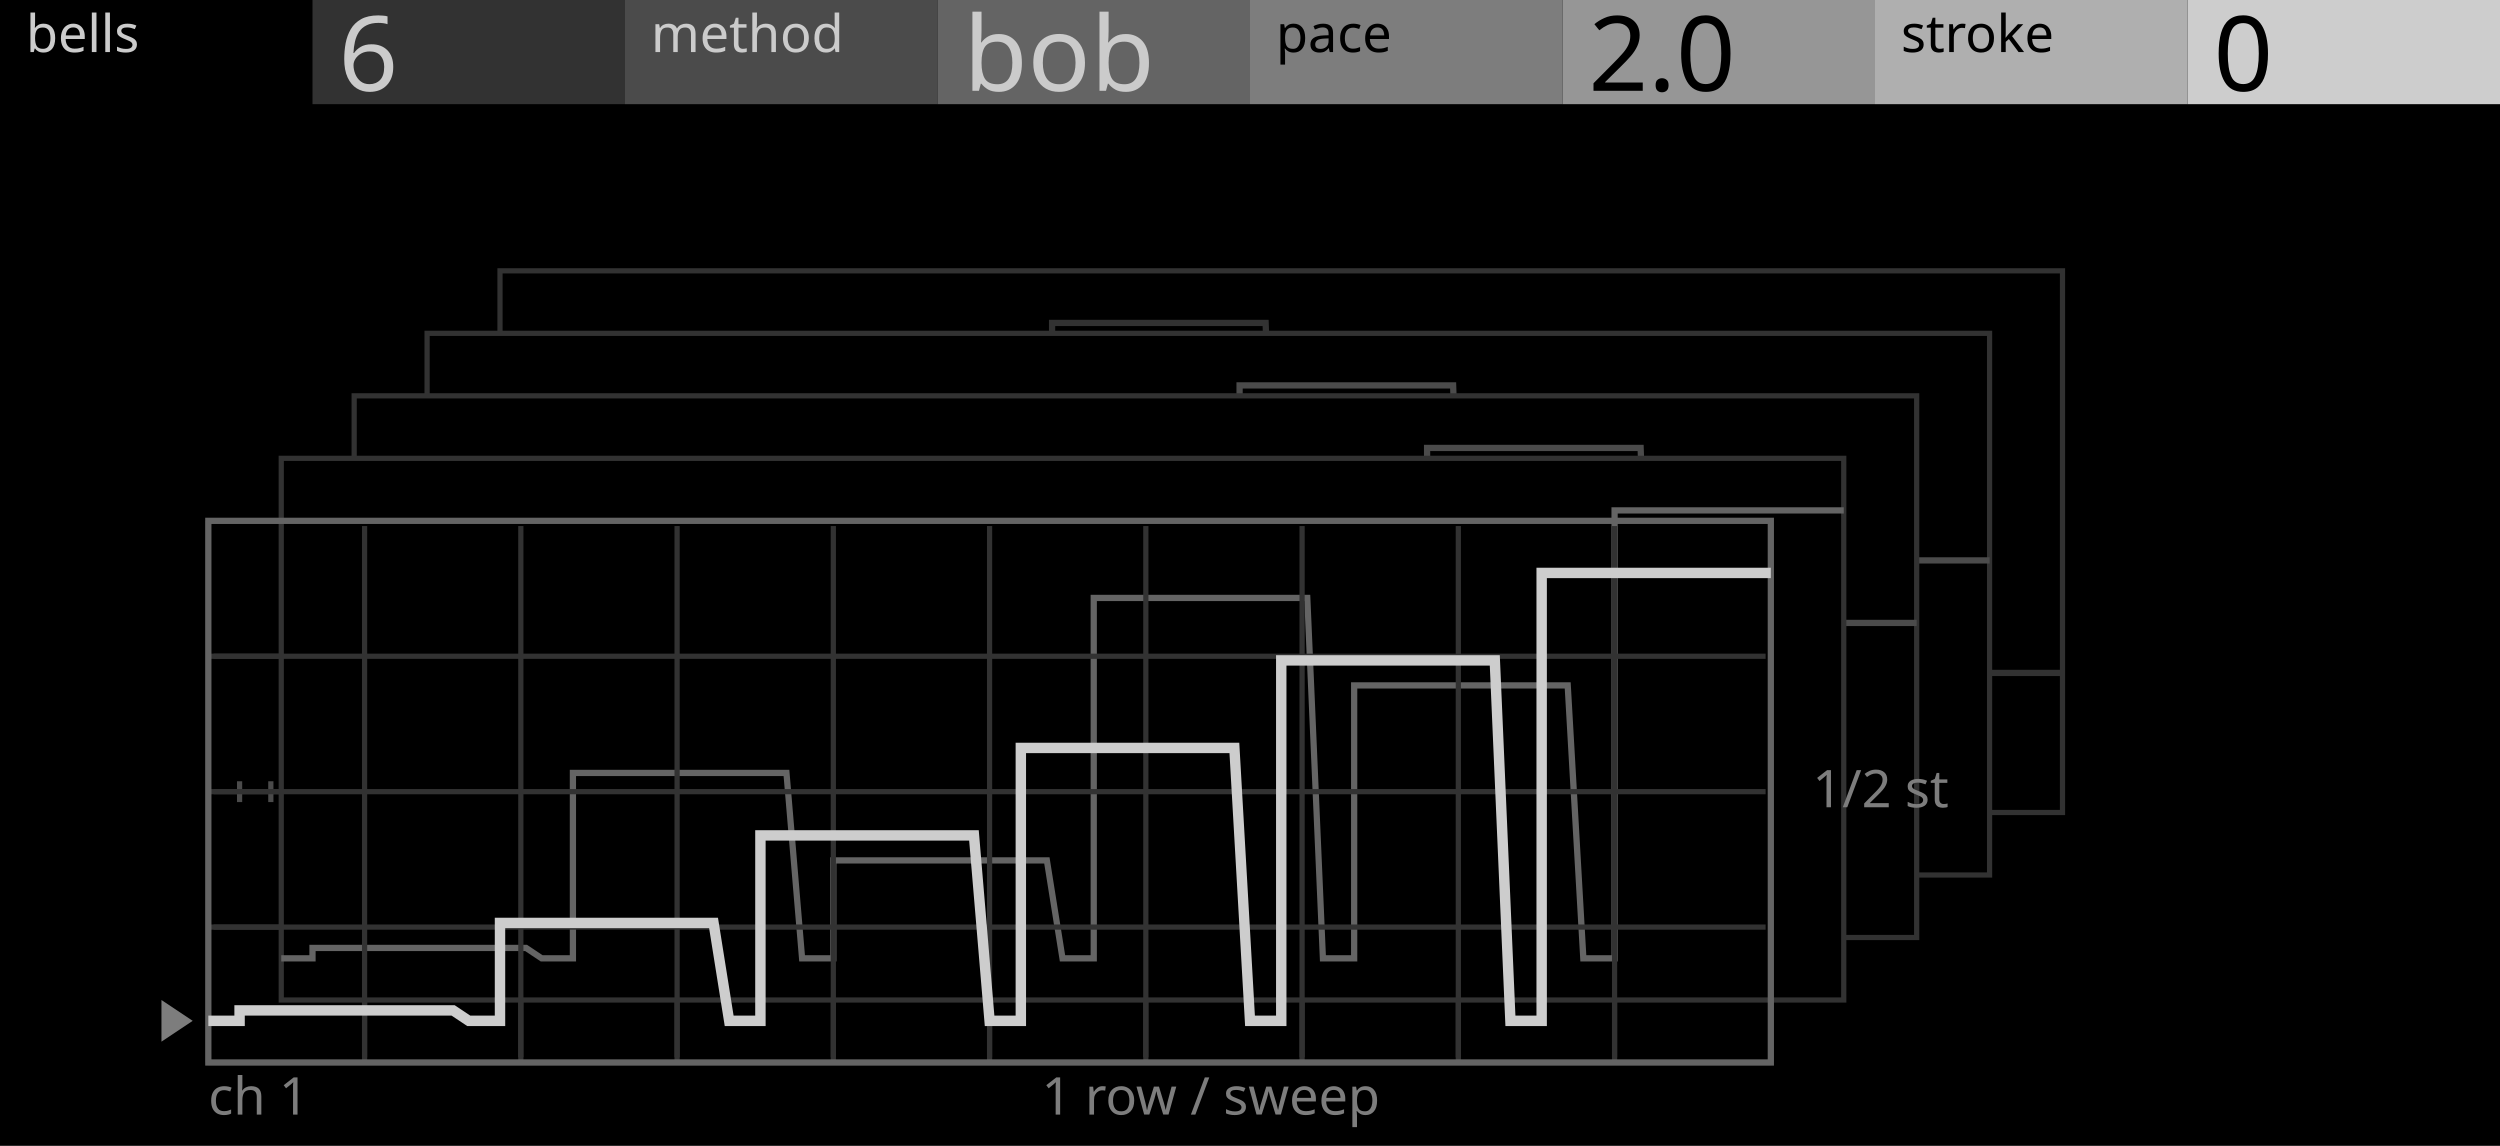
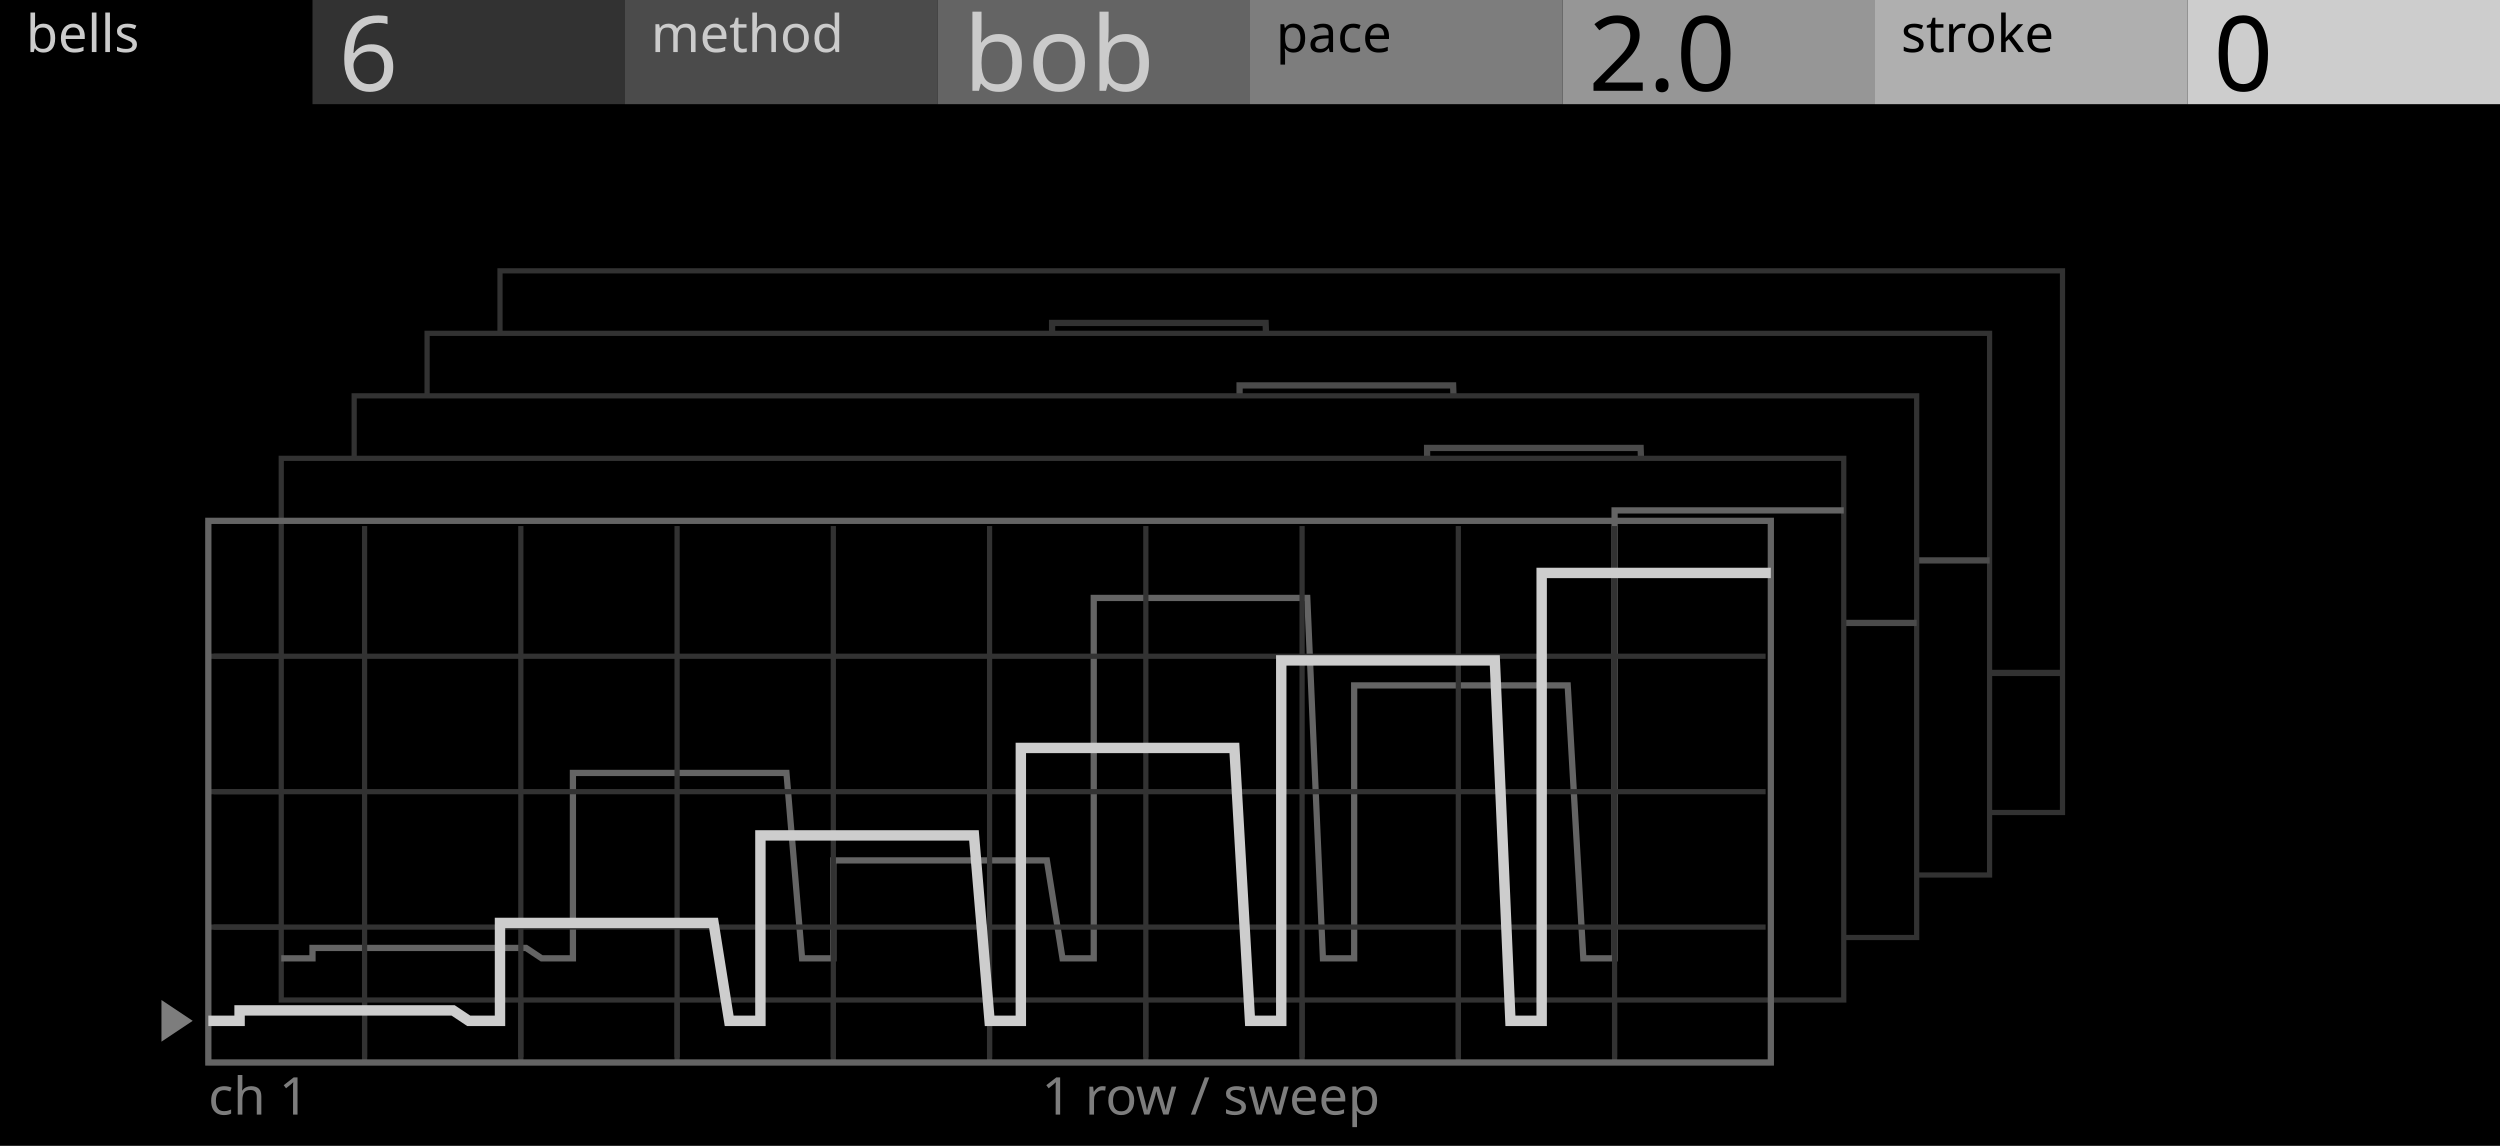
<svg xmlns="http://www.w3.org/2000/svg" width="480" height="220" viewBox="0 0 480 220">
  <g id="preview_canvas">
    <rect x="0" y="0" width="480" height="220" fill="#000000" stroke="none" />
  </g>
  <g id="preview_header">
    <rect x="0" y="0" width="60" height="20" fill="#000000" stroke="none" />
    <rect x="60" y="0" width="60" height="20" fill="#323232" stroke="none" />
    <rect x="120" y="0" width="60" height="20" fill="#4B4B4B" stroke="none" />
    <rect x="180" y="0" width="60" height="20" fill="#646464" stroke="none" />
    <rect x="240" y="0" width="60" height="20" fill="#7D7D7D" stroke="none" />
    <rect x="300" y="0" width="60" height="20" fill="#969696" stroke="none" />
    <rect x="360" y="0" width="60" height="20" fill="#AFAFAF" stroke="none" />
    <rect x="420" y="0" width="60" height="20" fill="#CDCDCD" stroke="none" />
    <text transform="matrix(1 0 0 1 5 10)" fill="#CBCBCB" stroke="none" font-family="UniversNextPro-Light" font-size="10px">bells</text>
    <text transform="matrix(1 0 0 1 125 10)" fill="#CBCBCB" stroke="none" font-family="UniversNextPro-Light" font-size="10px">method</text>
    <text transform="matrix(1 0 0 1 245 10)" fill="#000000" stroke="none" font-family="UniversNextPro-Light" font-size="10px">pace</text>
    <text transform="matrix(1 0 0 1 365 10)" fill="#000000" stroke="none" font-family="UniversNextPro-Light" font-size="10px">stroke</text>
    <text transform="matrix(1 0 0 1 65 17.44)" fill="#CBCBCB" stroke="none" font-family="UniversNextPro-Light" font-size="20px">6</text>
    <text transform="matrix(1 0 0 1 185 17.44)" fill="#CBCBCB" stroke="none" font-family="UniversNextPro-Light" font-size="20px">bob</text>
    <text transform="matrix(1 0 0 1 305 17.44)" fill="#000000" stroke="none" font-family="UniversNextPro-Light" font-size="20px">2.0</text>
    <text transform="matrix(1 0 0 1 425 17.44)" fill="#000000" stroke="none" font-family="UniversNextPro-Light" font-size="20px">0</text>
  </g>
  <path d="M 39.5 100 L 39.5 204 L 40.5 204 L 40.5 100 Z" fill="#323232" stroke="none" />
  <path d="M 69.5 100 L 69.5 204 L 70.5 204 L 70.5 100 Z" fill="#323232" stroke="none" />
  <path d="M 99.5 100 L 99.5 204 L 100.5 204 L 100.5 100 Z" fill="#323232" stroke="none" />
  <path d="M 129.5 100 L 129.5 204 L 130.5 204 L 130.5 100 Z" fill="#323232" stroke="none" />
  <path d="M 159.5 100 L 159.5 204 L 160.5 204 L 160.5 100 Z" fill="#323232" stroke="none" />
  <path d="M 189.5 100 L 189.5 204 L 190.5 204 L 190.5 100 Z" fill="#323232" stroke="none" />
  <path d="M 219.5 100 L 219.5 204 L 220.5 204 L 220.5 100 Z" fill="#323232" stroke="none" />
  <path d="M 249.5 100 L 249.5 204 L 250.5 204 L 250.5 100 Z" fill="#323232" stroke="none" />
  <path d="M 279.5 100 L 279.5 204 L 280.5 204 L 280.5 100 Z" fill="#323232" stroke="none" />
  <path d="M 309.5 100 L 309.5 204 L 310.5 204 L 310.5 100 Z" fill="#323232" stroke="none" />
  <path d="M 339.5 100 L 339.5 204 L 340.5 204 L 340.5 100 Z" fill="#323232" stroke="none" />
  <path d="M 40 100.5 L 340 100.5 L 340 99.5 L 40 99.5 Z" fill="#4B4B4B" stroke="none" />
  <path d="M 40 126.5 L 340 126.5 L 340 125.5 L 40 125.5 Z" fill="#323232" stroke="none" />
  <path d="M 40 152.5 L 340 152.5 L 340 151.5 L 40 151.5 Z" fill="#323232" stroke="none" />
  <path d="M 40 178.5 L 340 178.5 L 340 177.5 L 40 177.5 Z" fill="#323232" stroke="none" />
  <path d="M 40 204.5 L 340 204.5 L 340 203.5 L 40 203.5 Z" fill="#4B4B4B" stroke="none" />
-   <path d="M 45.5 150 L 45.5 154 L 46.5 154 L 46.5 150 Z" fill="#4B4B4B" stroke="none" />
-   <path d="M 51.5 150 L 51.5 154 L 52.5 154 L 52.5 150 Z" fill="#4B4B4B" stroke="none" />
-   <path d="M 57.5 150 L 57.5 154 L 58.5 154 L 58.5 150 Z" fill="#4B4B4B" stroke="none" />
-   <path d="M 63.5 150 L 63.5 154 L 64.5 154 L 64.5 150 Z" fill="#4B4B4B" stroke="none" />
-   <path d="M 75.5 150 L 75.5 154 L 76.5 154 L 76.5 150 Z" fill="#4B4B4B" stroke="none" />
-   <path d="M 81.5 150 L 81.5 154 L 82.5 154 L 82.5 150 Z" fill="#4B4B4B" stroke="none" />
-   <path d="M 87.5 150 L 87.5 154 L 88.5 154 L 88.5 150 Z" fill="#4B4B4B" stroke="none" />
-   <path d="M 93.5 150 L 93.5 154 L 94.5 154 L 94.5 150 Z" fill="#4B4B4B" stroke="none" />
-   <path d="M 105.5 150 L 105.5 154 L 106.5 154 L 106.5 150 Z" fill="#4B4B4B" stroke="none" />
-   <path d="M 111.5 150 L 111.5 154 L 112.5 154 L 112.5 150 Z" fill="#4B4B4B" stroke="none" />
-   <path d="M 117.5 150 L 117.5 154 L 118.5 154 L 118.5 150 Z" fill="#4B4B4B" stroke="none" />
-   <path d="M 123.5 150 L 123.5 154 L 124.5 154 L 124.5 150 Z" fill="#4B4B4B" stroke="none" />
-   <path d="M 135.5 150 L 135.5 154 L 136.5 154 L 136.5 150 Z" fill="#4B4B4B" stroke="none" />
-   <path d="M 141.5 150 L 141.5 154 L 142.5 154 L 142.5 150 Z" fill="#4B4B4B" stroke="none" />
-   <path d="M 147.5 150 L 147.5 154 L 148.5 154 L 148.5 150 Z" fill="#4B4B4B" stroke="none" />
-   <path d="M 153.5 150 L 153.5 154 L 154.5 154 L 154.5 150 Z" fill="#4B4B4B" stroke="none" />
-   <path d="M 165.5 150 L 165.5 154 L 166.5 154 L 166.5 150 Z" fill="#4B4B4B" stroke="none" />
-   <path d="M 171.5 150 L 171.5 154 L 172.5 154 L 172.5 150 Z" fill="#4B4B4B" stroke="none" />
-   <path d="M 177.5 150 L 177.5 154 L 178.5 154 L 178.5 150 Z" fill="#4B4B4B" stroke="none" />
-   <path d="M 183.5 150 L 183.5 154 L 184.5 154 L 184.5 150 Z" fill="#4B4B4B" stroke="none" />
-   <path d="M 195.5 150 L 195.5 154 L 196.5 154 L 196.5 150 Z" fill="#4B4B4B" stroke="none" />
-   <path d="M 201.5 150 L 201.5 154 L 202.5 154 L 202.5 150 Z" fill="#4B4B4B" stroke="none" />
-   <path d="M 207.5 150 L 207.5 154 L 208.5 154 L 208.5 150 Z" fill="#4B4B4B" stroke="none" />
-   <path d="M 213.5 150 L 213.5 154 L 214.5 154 L 214.5 150 Z" fill="#4B4B4B" stroke="none" />
-   <path d="M 225.5 150 L 225.5 154 L 226.5 154 L 226.5 150 Z" fill="#4B4B4B" stroke="none" />
-   <path d="M 231.5 150 L 231.5 154 L 232.5 154 L 232.5 150 Z" fill="#4B4B4B" stroke="none" />
-   <path d="M 237.5 150 L 237.5 154 L 238.5 154 L 238.5 150 Z" fill="#4B4B4B" stroke="none" />
-   <path d="M 243.5 150 L 243.5 154 L 244.5 154 L 244.5 150 Z" fill="#4B4B4B" stroke="none" />
-   <path d="M 255.5 150 L 255.5 154 L 256.5 154 L 256.5 150 Z" fill="#4B4B4B" stroke="none" />
-   <path d="M 261.5 150 L 261.5 154 L 262.5 154 L 262.5 150 Z" fill="#4B4B4B" stroke="none" />
-   <path d="M 267.5 150 L 267.5 154 L 268.5 154 L 268.5 150 Z" fill="#4B4B4B" stroke="none" />
-   <path d="M 273.5 150 L 273.5 154 L 274.5 154 L 274.5 150 Z" fill="#4B4B4B" stroke="none" />
-   <path d="M 285.5 150 L 285.5 154 L 286.5 154 L 286.5 150 Z" fill="#4B4B4B" stroke="none" />
-   <path d="M 291.5 150 L 291.5 154 L 292.5 154 L 292.5 150 Z" fill="#4B4B4B" stroke="none" />
-   <path d="M 297.5 150 L 297.5 154 L 298.5 154 L 298.5 150 Z" fill="#4B4B4B" stroke="none" />
-   <path d="M 303.5 150 L 303.5 154 L 304.5 154 L 304.5 150 Z" fill="#4B4B4B" stroke="none" />
-   <path d="M 315.5 150 L 315.5 154 L 316.5 154 L 316.5 150 Z" fill="#4B4B4B" stroke="none" />
-   <path d="M 321.5 150 L 321.5 154 L 322.5 154 L 322.5 150 Z" fill="#4B4B4B" stroke="none" />
-   <path d="M 327.5 150 L 327.5 154 L 328.5 154 L 328.5 150 Z" fill="#4B4B4B" stroke="none" />
-   <path d="M 333.5 150 L 333.5 154 L 334.5 154 L 334.5 150 Z" fill="#4B4B4B" stroke="none" />
  <path d="M 96 52 L 396 52 L 396 156 L 96 156 Z" fill="#000000" stroke="#323232" stroke-width="1" />
  <path d="M 96 148.6 L 102.6 148.6 L 102.6 79.4 L 142.43 79.4 L 145.43 148.6 L 152.6 148.6 L 152.6 113 L 192.45 113 L 195.45 148.6 L 202.6 148.6 L 202.6 62.6 L 242.42 62.6 L 245.42 148.6 L 252.6 148.6 L 252.6 146.6 L 292.82 146.6 L 295.82 148.6 L 302.6 148.6 L 302.6 96.2 L 342.43 96.2 L 345.43 148.6 L 352.6 148.6 L 352.6 129.8 L 393 129.8 L 396 129.8 L 396 128.6 L 393 128.6 L 351.4 128.6 L 351.4 147.4 L 346.57 147.4 L 343.57 95 L 301.4 95 L 301.4 147.4 L 296.18 147.4 L 293.18 145.4 L 251.4 145.4 L 251.4 147.4 L 246.58 147.4 L 243.58 61.4 L 201.4 61.4 L 201.4 147.4 L 196.55 147.4 L 193.55 111.8 L 151.4 111.8 L 151.4 147.4 L 146.57 147.4 L 143.57 78.2 L 101.4 78.2 L 101.4 147.4 L 96 147.4 Z" fill="#323232" stroke="none" />
  <path d="M 82 64 L 382 64 L 382 168 L 82 168 Z" fill="#000000" stroke="#323232" stroke-width="1" />
  <path d="M 82 160.6 L 88.6 160.6 L 88.6 125 L 128.45 125 L 131.45 160.6 L 138.6 160.6 L 138.6 91.4 L 178.43 91.4 L 181.43 160.6 L 188.6 160.6 L 188.6 158.6 L 228.82 158.6 L 231.82 160.6 L 238.6 160.6 L 238.6 74.6 L 278.42 74.6 L 281.42 160.6 L 288.6 160.6 L 288.6 141.8 L 328.49 141.8 L 331.49 160.6 L 338.6 160.6 L 338.6 108.2 L 379 108.2 L 382 108.2 L 382 107 L 379 107 L 337.4 107 L 337.4 159.4 L 332.51 159.4 L 329.51 140.6 L 287.4 140.6 L 287.4 159.4 L 282.58 159.4 L 279.58 73.4 L 237.4 73.4 L 237.4 159.4 L 232.18 159.4 L 229.18 157.4 L 187.4 157.4 L 187.4 159.4 L 182.57 159.4 L 179.57 90.2 L 137.4 90.2 L 137.4 159.4 L 132.55 159.4 L 129.55 123.8 L 87.4 123.8 L 87.4 159.4 L 82 159.4 Z" fill="#4B4B4B" stroke="none" />
  <path d="M 68 76 L 368 76 L 368 180 L 68 180 Z" fill="#000000" stroke="#323232" stroke-width="1" />
  <path d="M 68 172.6 L 74.6 172.6 L 74.6 137 L 114.45 137 L 117.45 172.6 L 124.6 172.6 L 124.6 170.6 L 164.82 170.6 L 167.82 172.6 L 174.6 172.6 L 174.6 103.4 L 214.43 103.4 L 217.43 172.6 L 224.6 172.6 L 224.6 153.8 L 264.49 153.8 L 267.49 172.6 L 274.6 172.6 L 274.6 86.6 L 314.42 86.6 L 317.42 172.6 L 324.6 172.6 L 324.6 120.2 L 365 120.2 L 368 120.2 L 368 119 L 365 119 L 323.4 119 L 323.4 171.4 L 318.58 171.4 L 315.58 85.4 L 273.4 85.4 L 273.4 171.4 L 268.51 171.4 L 265.51 152.6 L 223.4 152.6 L 223.4 171.4 L 218.57 171.4 L 215.57 102.2 L 173.4 102.2 L 173.4 171.4 L 168.18 171.4 L 165.18 169.4 L 123.4 169.4 L 123.4 171.4 L 118.55 171.4 L 115.55 135.8 L 73.4 135.8 L 73.4 171.4 L 68 171.4 Z" fill="#4B4B4B" stroke="none" />
  <path d="M 54 88 L 354 88 L 354 192 L 54 192 Z" fill="#000000" stroke="#323232" stroke-width="1" />
  <path d="M 54 184.6 L 60.6 184.6 L 60.6 182.6 L 100.82 182.6 L 103.82 184.6 L 110.6 184.6 L 110.6 149 L 150.45 149 L 153.45 184.6 L 160.6 184.6 L 160.6 165.8 L 200.49 165.8 L 203.49 184.6 L 210.6 184.6 L 210.6 115.4 L 250.43 115.4 L 253.43 184.6 L 260.6 184.6 L 260.6 132.2 L 300.43 132.2 L 303.43 184.6 L 310.6 184.6 L 310.6 98.6 L 351 98.6 L 354 98.6 L 354 97.4 L 351 97.4 L 309.4 97.4 L 309.4 183.4 L 304.57 183.4 L 301.57 131 L 259.4 131 L 259.4 183.4 L 254.57 183.4 L 251.57 114.2 L 209.4 114.2 L 209.4 183.4 L 204.51 183.4 L 201.51 164.6 L 159.4 164.6 L 159.4 183.4 L 154.55 183.4 L 151.55 147.8 L 109.4 147.8 L 109.4 183.4 L 104.18 183.4 L 101.18 181.4 L 59.4 181.4 L 59.4 183.4 L 54 183.4 Z" fill="#646464" stroke="none" />
  <path d="M 40 100 L 340 100 L 340 204 L 40 204 Z" fill="none" stroke="#646464" stroke-width="1.2" />
  <path d="M 69.5 101 L 69.5 203 L 70.5 203 L 70.5 101 Z" fill="#323232" stroke="none" />
  <path d="M 99.5 101 L 99.5 203 L 100.5 203 L 100.5 101 Z" fill="#323232" stroke="none" />
  <path d="M 129.5 101 L 129.5 203 L 130.5 203 L 130.5 101 Z" fill="#323232" stroke="none" />
  <path d="M 159.5 101 L 159.5 203 L 160.5 203 L 160.5 101 Z" fill="#323232" stroke="none" />
  <path d="M 189.5 101 L 189.5 203 L 190.5 203 L 190.5 101 Z" fill="#323232" stroke="none" />
  <path d="M 219.5 101 L 219.5 203 L 220.5 203 L 220.5 101 Z" fill="#323232" stroke="none" />
  <path d="M 249.5 101 L 249.5 203 L 250.5 203 L 250.5 101 Z" fill="#323232" stroke="none" />
  <path d="M 279.5 101 L 279.5 203 L 280.5 203 L 280.5 101 Z" fill="#323232" stroke="none" />
  <path d="M 309.5 101 L 309.5 203 L 310.5 203 L 310.5 101 Z" fill="#323232" stroke="none" />
  <path d="M 41 126.5 L 339 126.5 L 339 125.5 L 41 125.5 Z" fill="#323232" stroke="none" />
  <path d="M 41 152.5 L 339 152.5 L 339 151.5 L 41 151.5 Z" fill="#323232" stroke="none" />
  <path d="M 41 178.5 L 339 178.5 L 339 177.5 L 41 177.5 Z" fill="#323232" stroke="none" />
  <path d="M 40 197 L 47 197 L 47 195 L 86.7 195 L 89.7 197 L 97 197 L 97 178.2 L 136.15 178.2 L 139.15 197 L 147 197 L 147 161.4 L 186.08 161.4 L 189.08 197 L 197 197 L 197 144.6 L 236.06 144.6 L 239.06 197 L 247 197 L 247 127.8 L 286.04 127.8 L 289.04 197 L 297 197 L 297 111 L 337 111 L 340 111 L 340 109 L 337 109 L 295 109 L 295 195 L 290.96 195 L 287.96 125.8 L 245 125.8 L 245 195 L 240.94 195 L 237.94 142.6 L 195 142.6 L 195 195 L 190.92 195 L 187.92 159.4 L 145 159.4 L 145 195 L 140.85 195 L 137.85 176.2 L 95 176.2 L 95 195 L 90.3 195 L 87.3 193 L 45 193 L 45 195 L 40 195 Z" fill="#CDCDCD" stroke="none" />
  <path d="M 31 192 L 37 196 L 31 200 Z" fill="#7D7D7D" stroke="none" />
  <text transform="matrix(1 0 0 1 40 214)" fill="#7D7D7D" stroke="none" font-family="UniversNextPro-Light" font-size="10px">ch 1</text>
  <text transform="matrix(1 0 0 1 200 214)" fill="#7D7D7D" stroke="none" font-family="UniversNextPro-Light" font-size="10px">1 row / sweep</text>
-   <text transform="matrix(1 0 0 1 348 155)" fill="#7D7D7D" stroke="none" font-family="UniversNextPro-Light" font-size="10px">1/2 st</text>
</svg>
